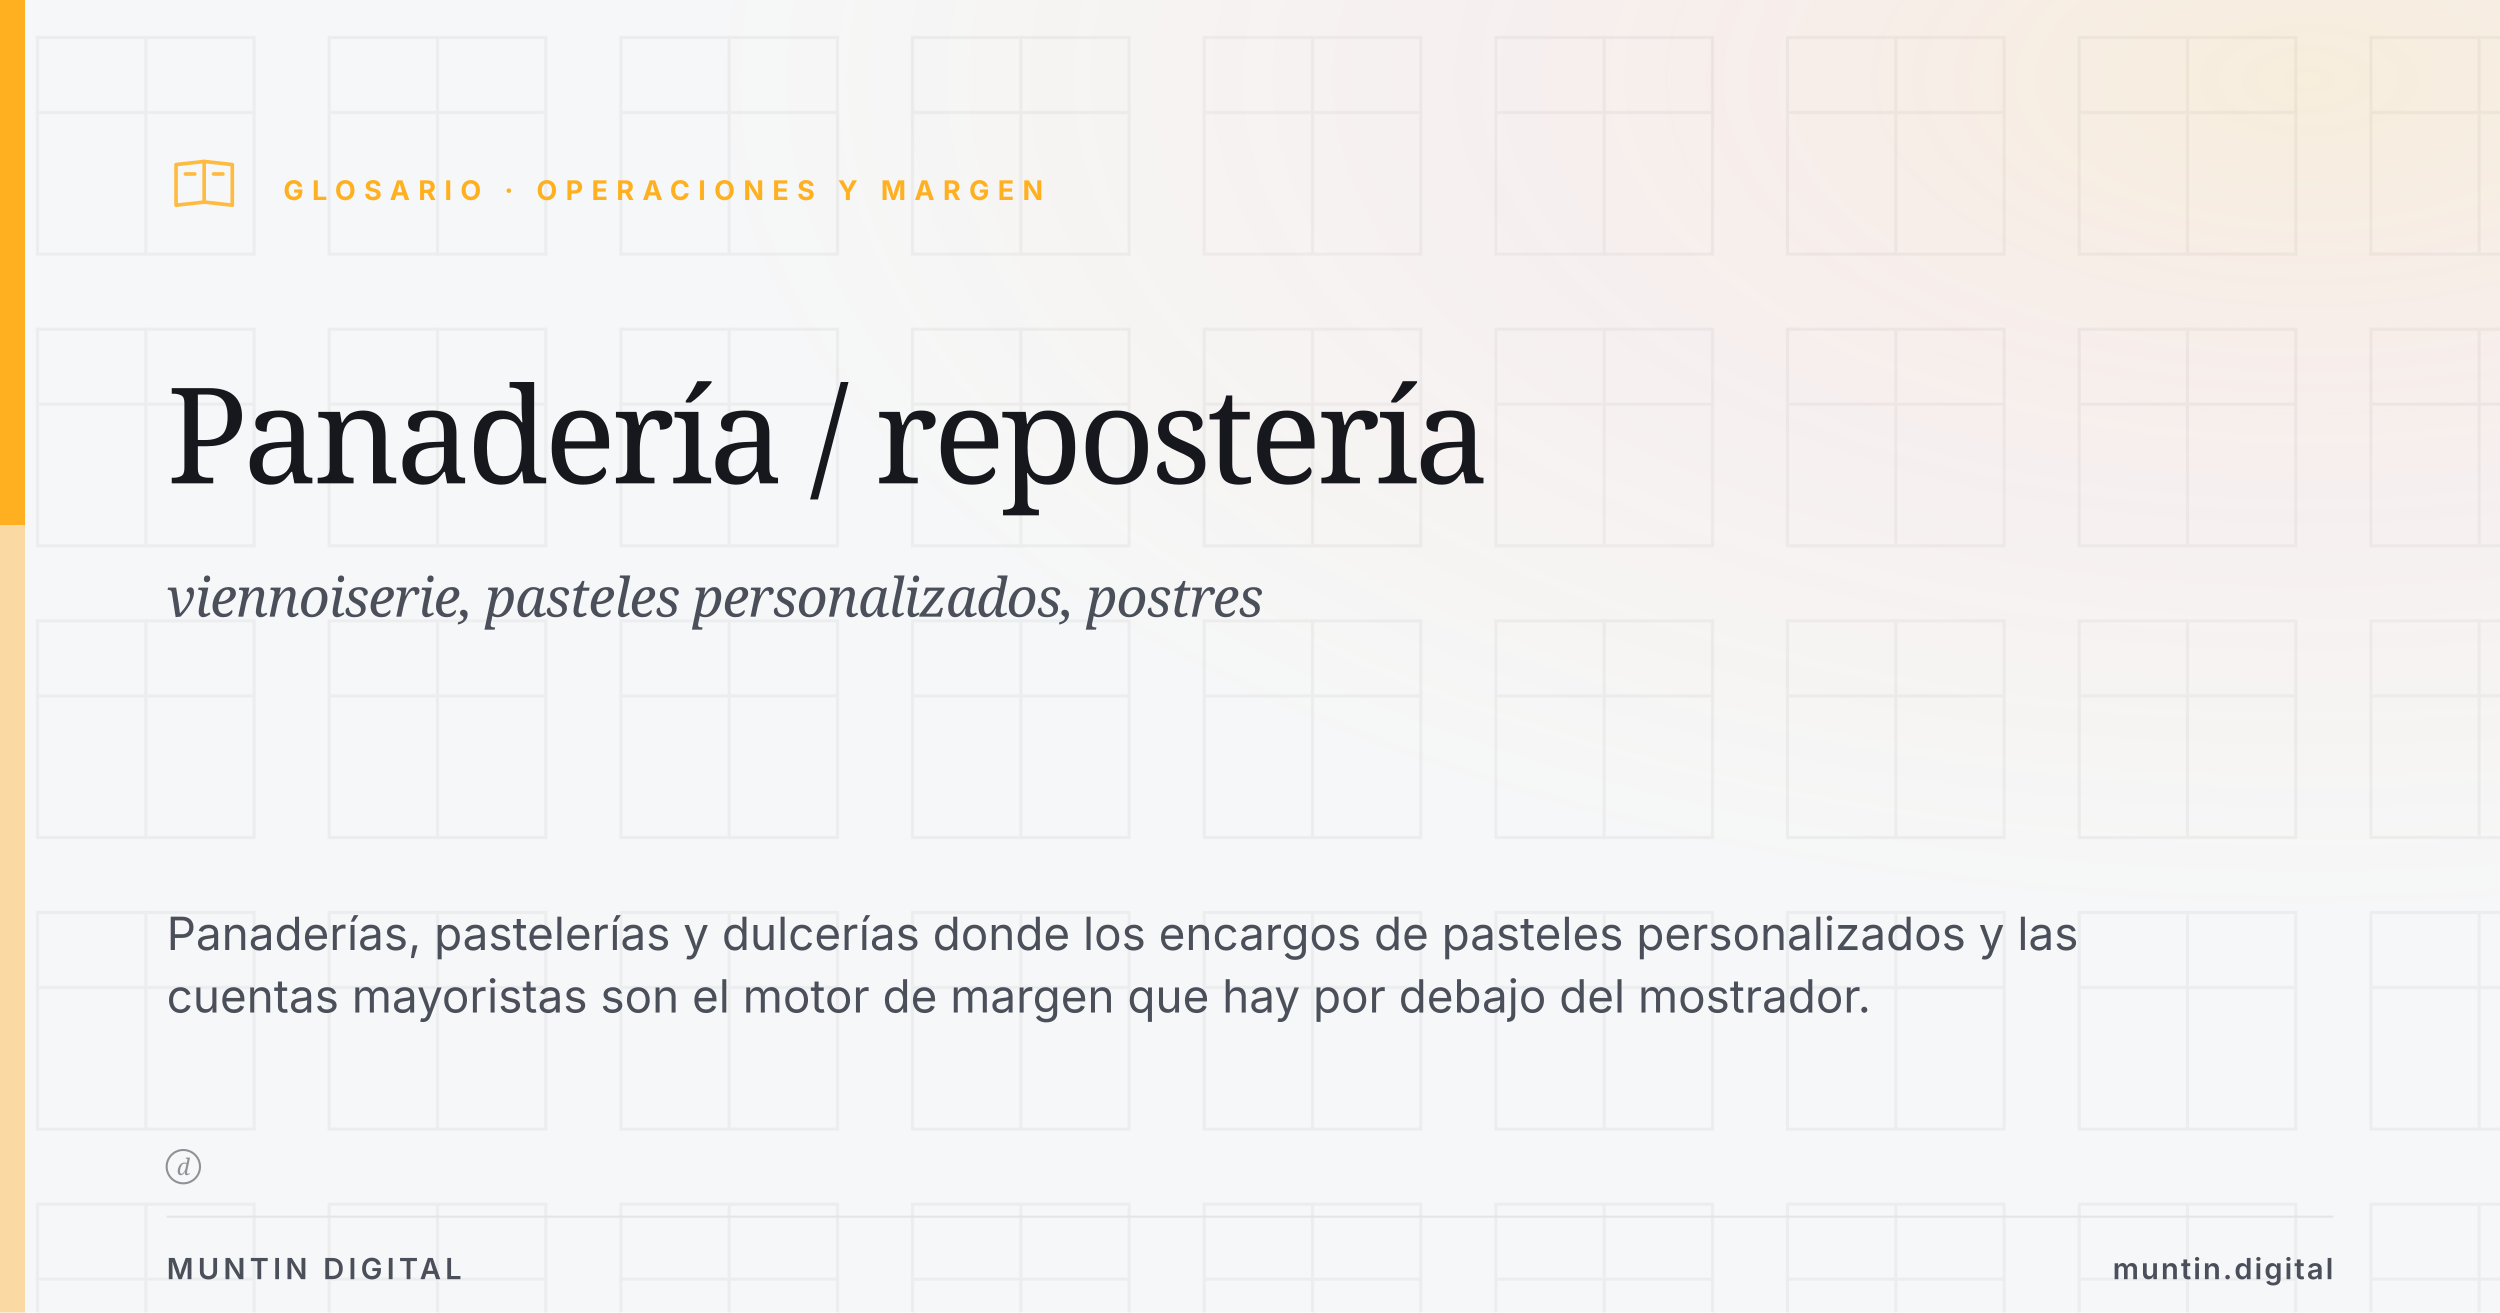
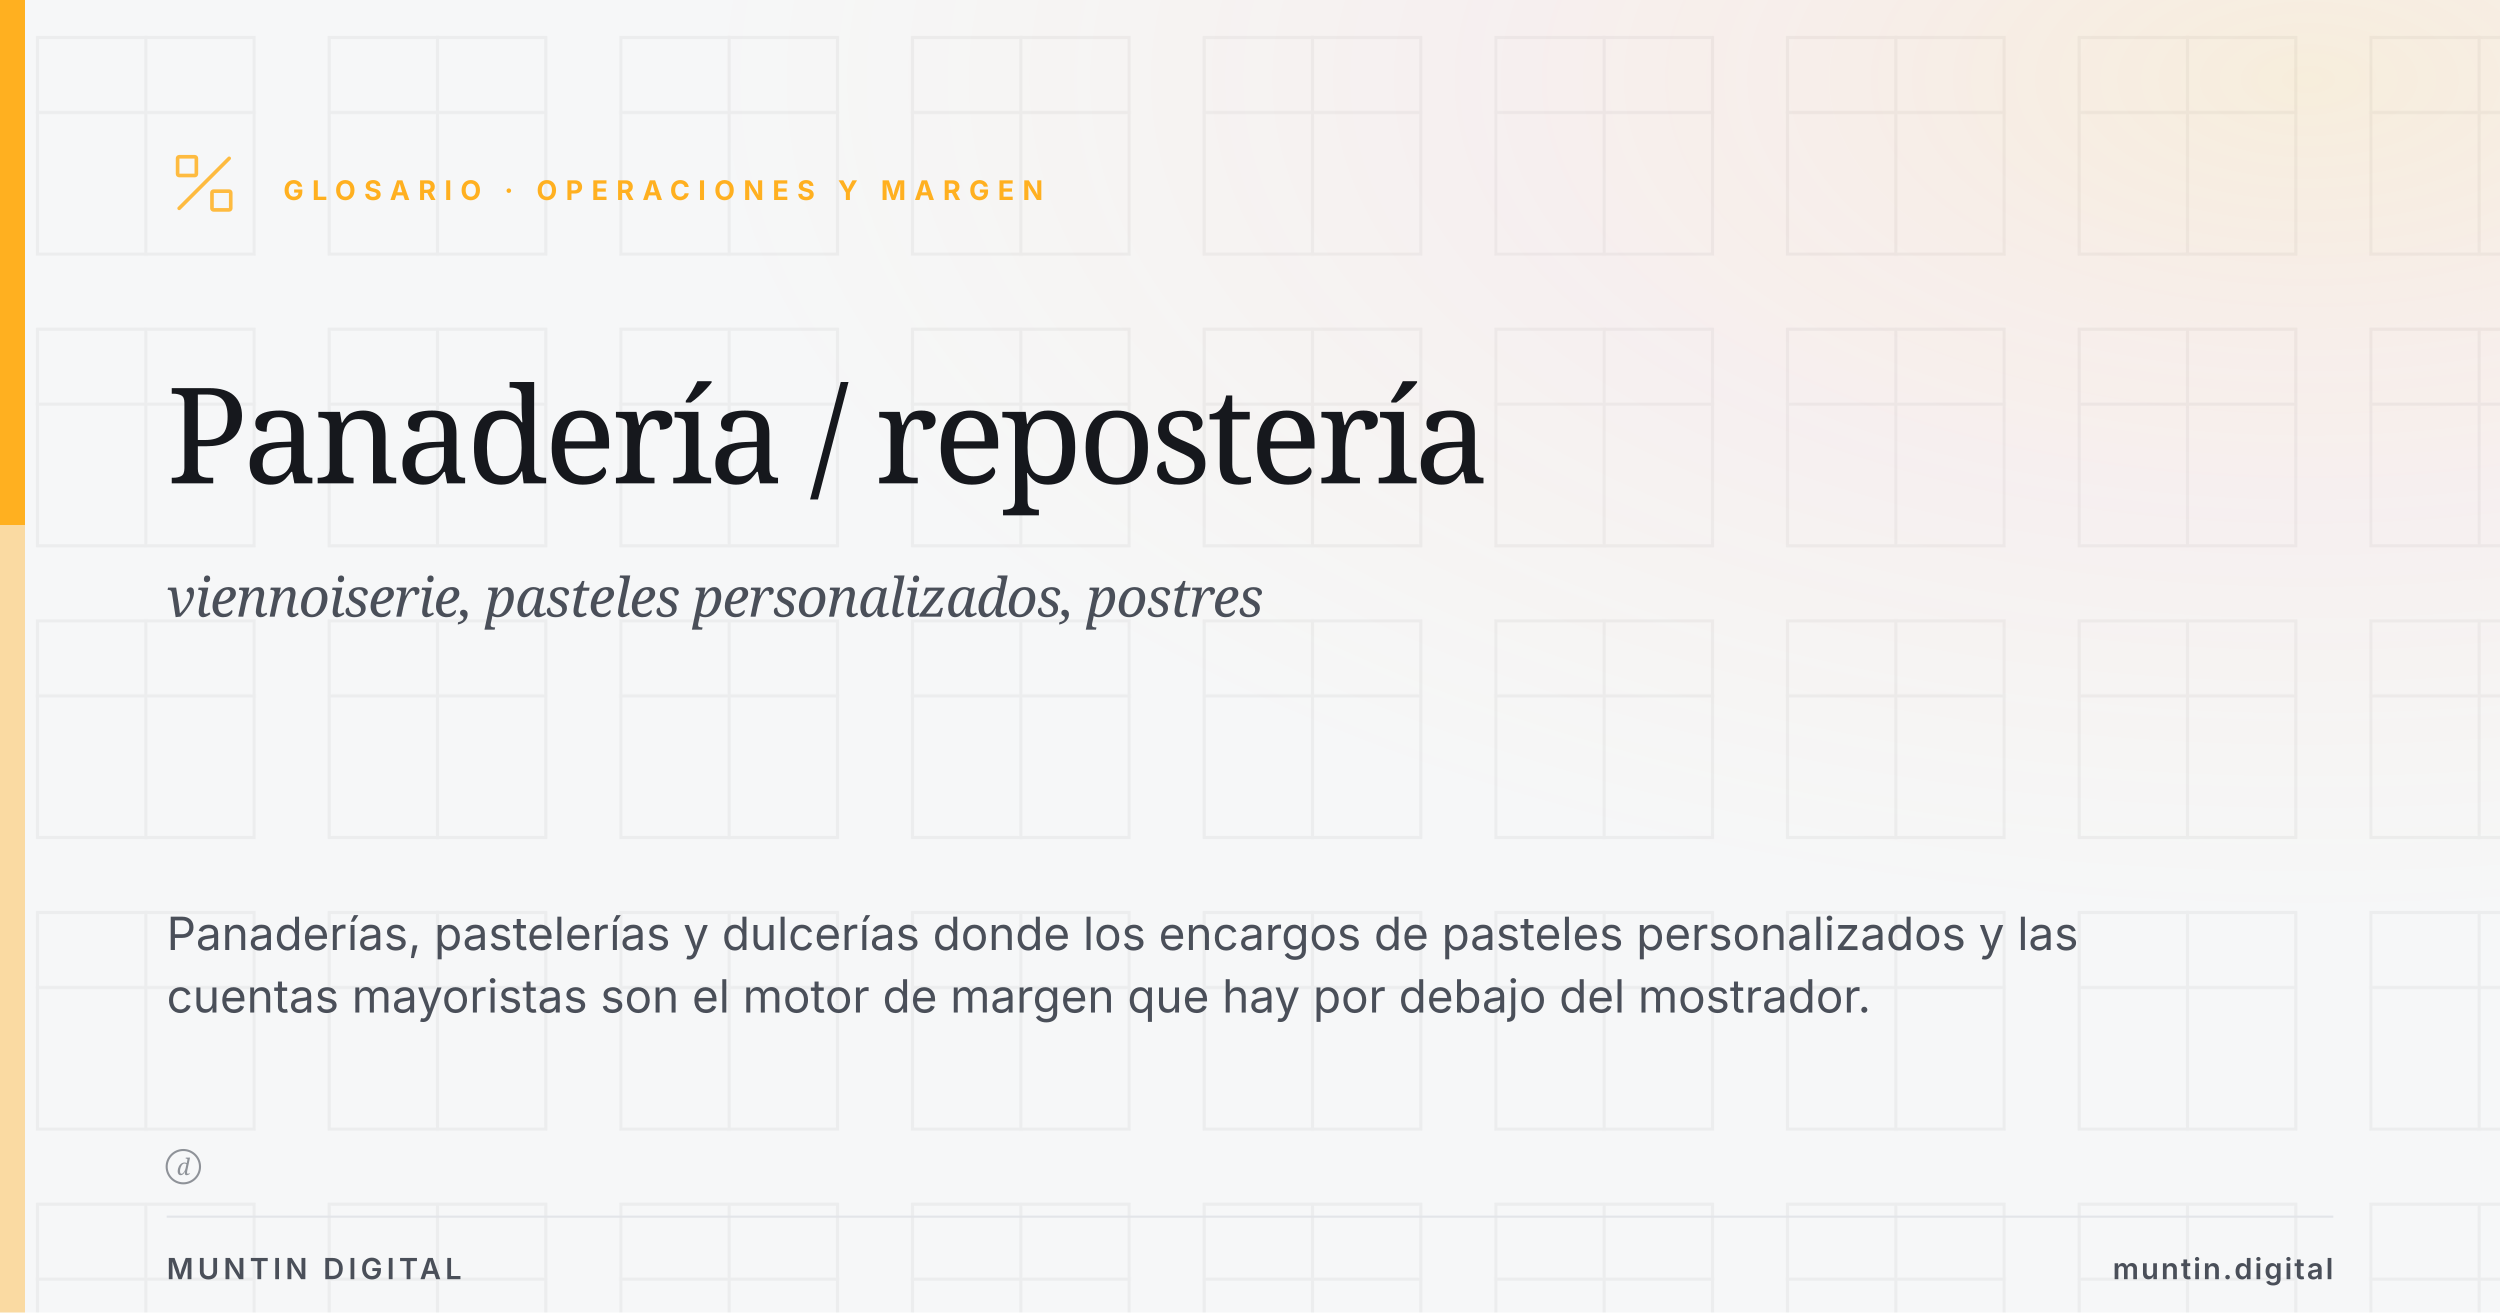
<svg xmlns="http://www.w3.org/2000/svg" viewBox="0 0 1200 630" width="1200" height="630">
  <rect width="1200" height="630" fill="#F6F7F8" />
  <defs>
    <pattern id="muntinField" x="0" y="0" width="140" height="140" patternUnits="userSpaceOnUse">
      <g transform="translate(18, 18)" fill="none" stroke="#16181D" stroke-width="1.5" stroke-linecap="square" stroke-linejoin="miter">
        <rect x="0" y="0" width="104" height="104" />
        <line x1="52" y1="0" x2="52" y2="104" />
        <line x1="0" y1="36" x2="104" y2="36" />
      </g>
    </pattern>
  </defs>
  <rect width="1200" height="630" fill="url(#muntinField)" opacity="0.045" />
  <defs>
    <radialGradient id="ghWarmSoft" cx="92%" cy="6%" r="64%">
      <stop offset="0%" stop-color="#FFB020" stop-opacity="0.13" />
      <stop offset="52%" stop-color="#FF6B5C" stop-opacity="0.05" />
      <stop offset="100%" stop-color="#FFB020" stop-opacity="0" />
    </radialGradient>
  </defs>
  <rect width="1200" height="630" fill="url(#ghWarmSoft)" />
  <rect x="0" y="0" width="12" height="252" fill="#FFB020" />
  <rect x="0" y="252" width="12" height="378" fill="#FFB020" opacity="0.4" />
  <g transform="translate(80, 70) scale(1.5)" fill="none" stroke="#FFB020" stroke-width="1.167" stroke-linecap="round" stroke-linejoin="round" color="#FFB020" opacity="0.85">
-     <path d="M3 6 L12 5 L21 6 L21 19 L12 18 L3 19 Z" />
-     <line x1="12" y1="5" x2="12" y2="18" />
-     <line x1="6" y1="9" x2="9" y2="9" />
-     <line x1="15" y1="9" x2="18" y2="9" />
+     <rect x="3.5" y="3.5" width="6" height="6" rx="0.5" />
+     <rect x="14.5" y="14.5" width="6" height="6" rx="0.5" />
+     <line x1="20" y1="4" x2="4" y2="20" />
  </g>
  <text x="136" y="96" font-family="Inter, Arial, sans-serif" font-size="13" font-weight="700" letter-spacing="4" fill="#FFB020">GLOSARIO · OPERACIONES Y MARGEN</text>
  <text x="80" y="232" font-family="Fraunces, Georgia, serif" font-size="64" font-weight="500" letter-spacing="-2" fill="#16181D">Panadería / repostería</text>
  <text x="80" y="296" font-family="Fraunces, Georgia, serif" font-style="italic" font-size="26" font-weight="400" letter-spacing="-0.5" fill="#4A4F59">viennoiserie, pasteles personalizados, postres</text>
  <text x="80" y="456" font-family="Inter, Arial, sans-serif" font-size="22" font-weight="400" fill="#4A4F59">
    <tspan x="80" dy="0">Panaderías, pastelerías y dulcerías donde los encargos de pasteles personalizados y las</tspan>
    <tspan x="80" dy="30">cuentas mayoristas son el motor de margen que hay por debajo del mostrador.</tspan>
  </text>
  <g transform="translate(80, 552)" fill="#4A4F59" opacity="0.6">
    <circle cx="8" cy="8" r="8" fill="none" stroke="#4A4F59" stroke-width="1" />
    <text x="8" y="12" text-anchor="middle" font-family="Fraunces, Georgia, serif" font-style="italic" font-size="11" font-weight="500" fill="#4A4F59">d</text>
  </g>
  <line x1="80" y1="584" x2="1120" y2="584" stroke="#E3E5E9" stroke-width="1" />
  <text x="80" y="614" font-family="Inter, Arial, sans-serif" font-size="14" font-weight="600" letter-spacing="2" fill="#4A4F59">MUNTIN DIGITAL</text>
  <text x="1120" y="614" text-anchor="end" font-family="Inter, Arial, sans-serif" font-size="14" font-weight="600" letter-spacing="1" fill="#4A4F59">muntin.digital</text>
</svg>
